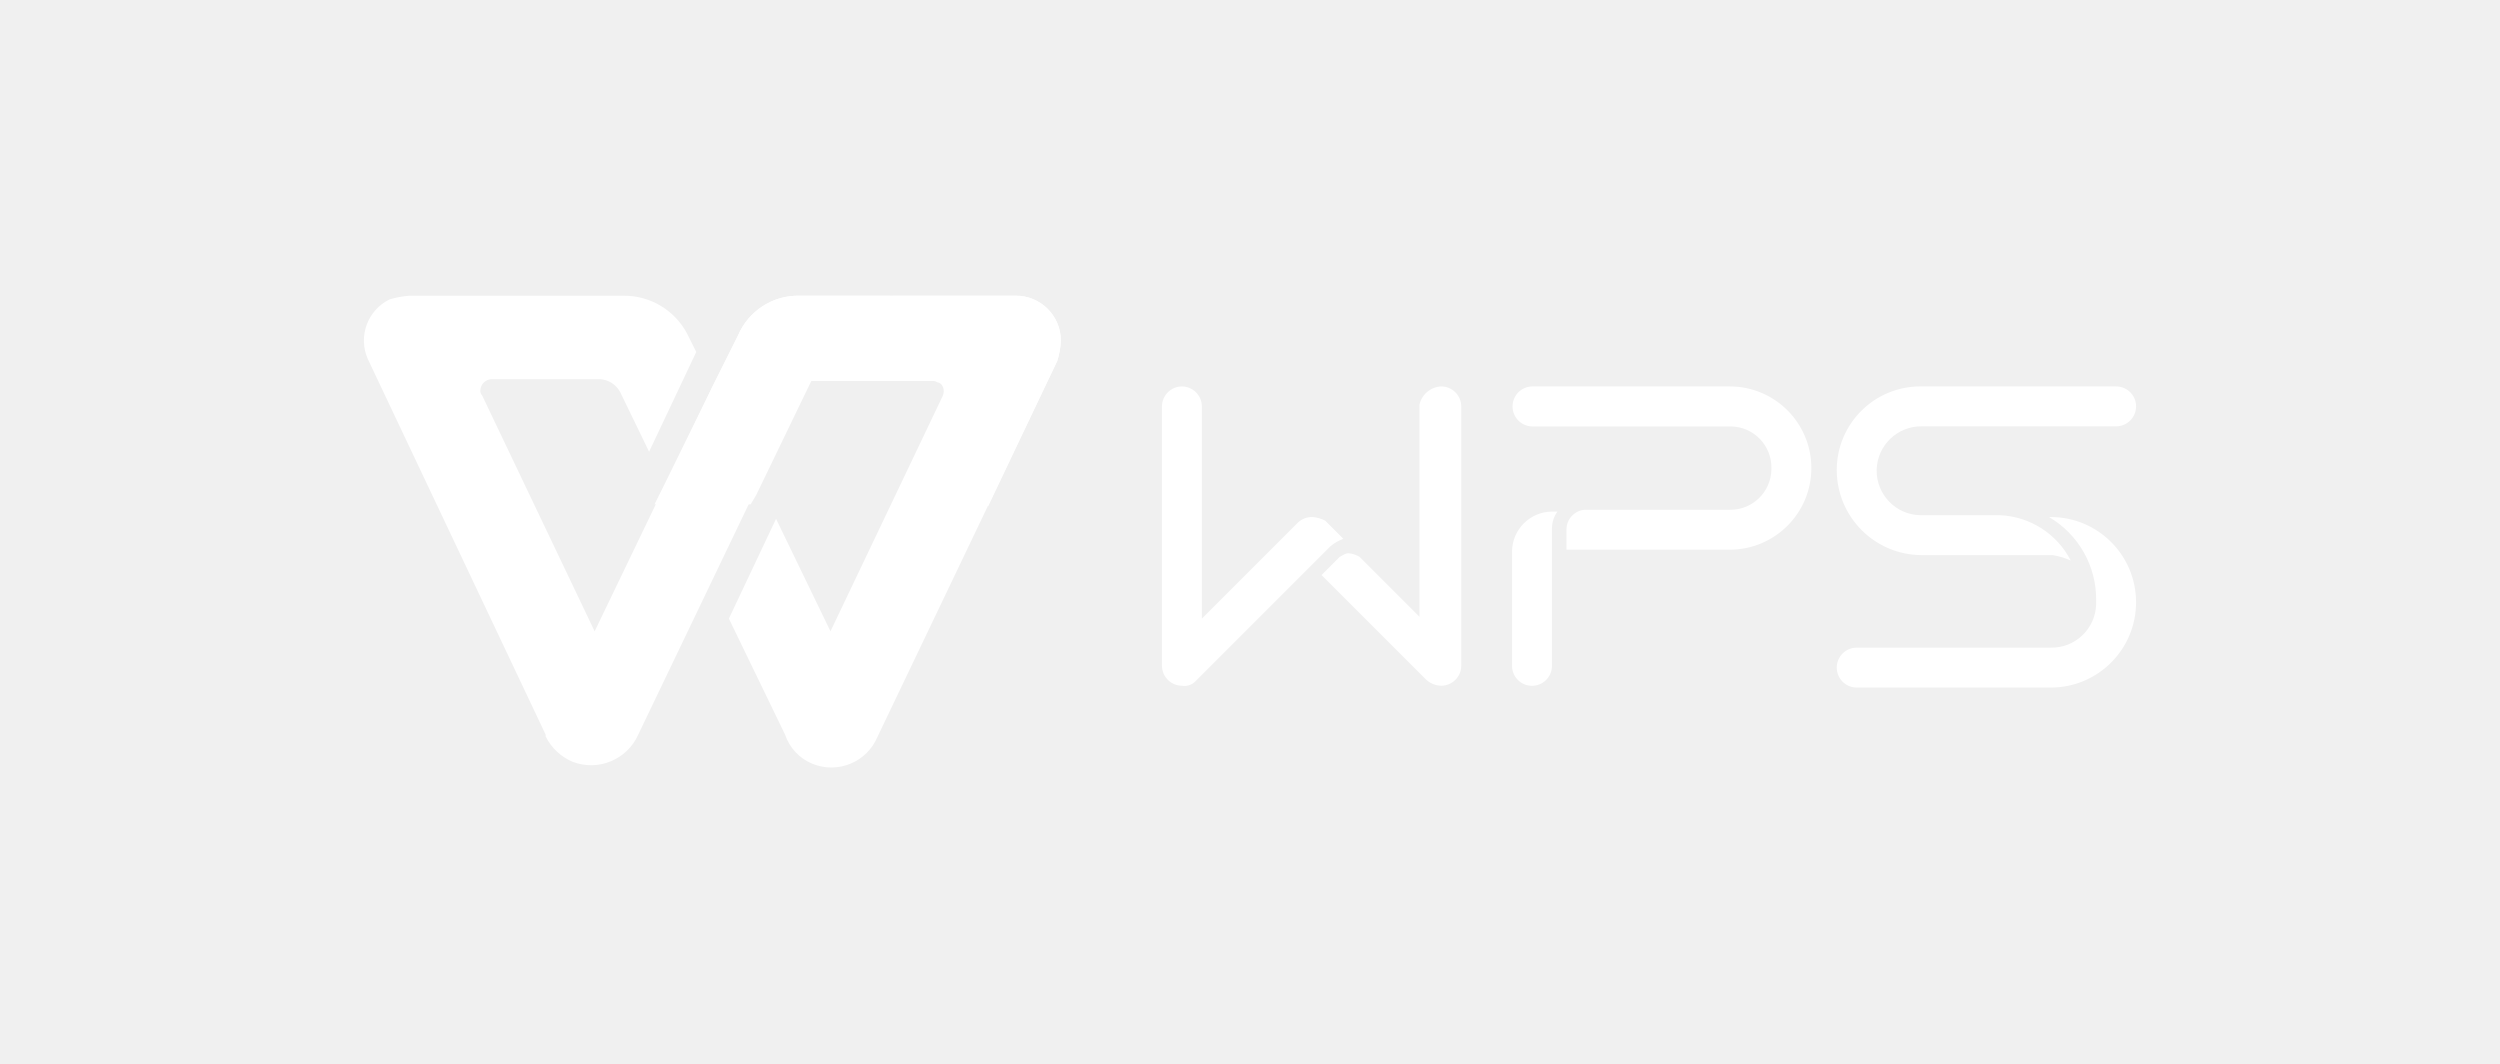
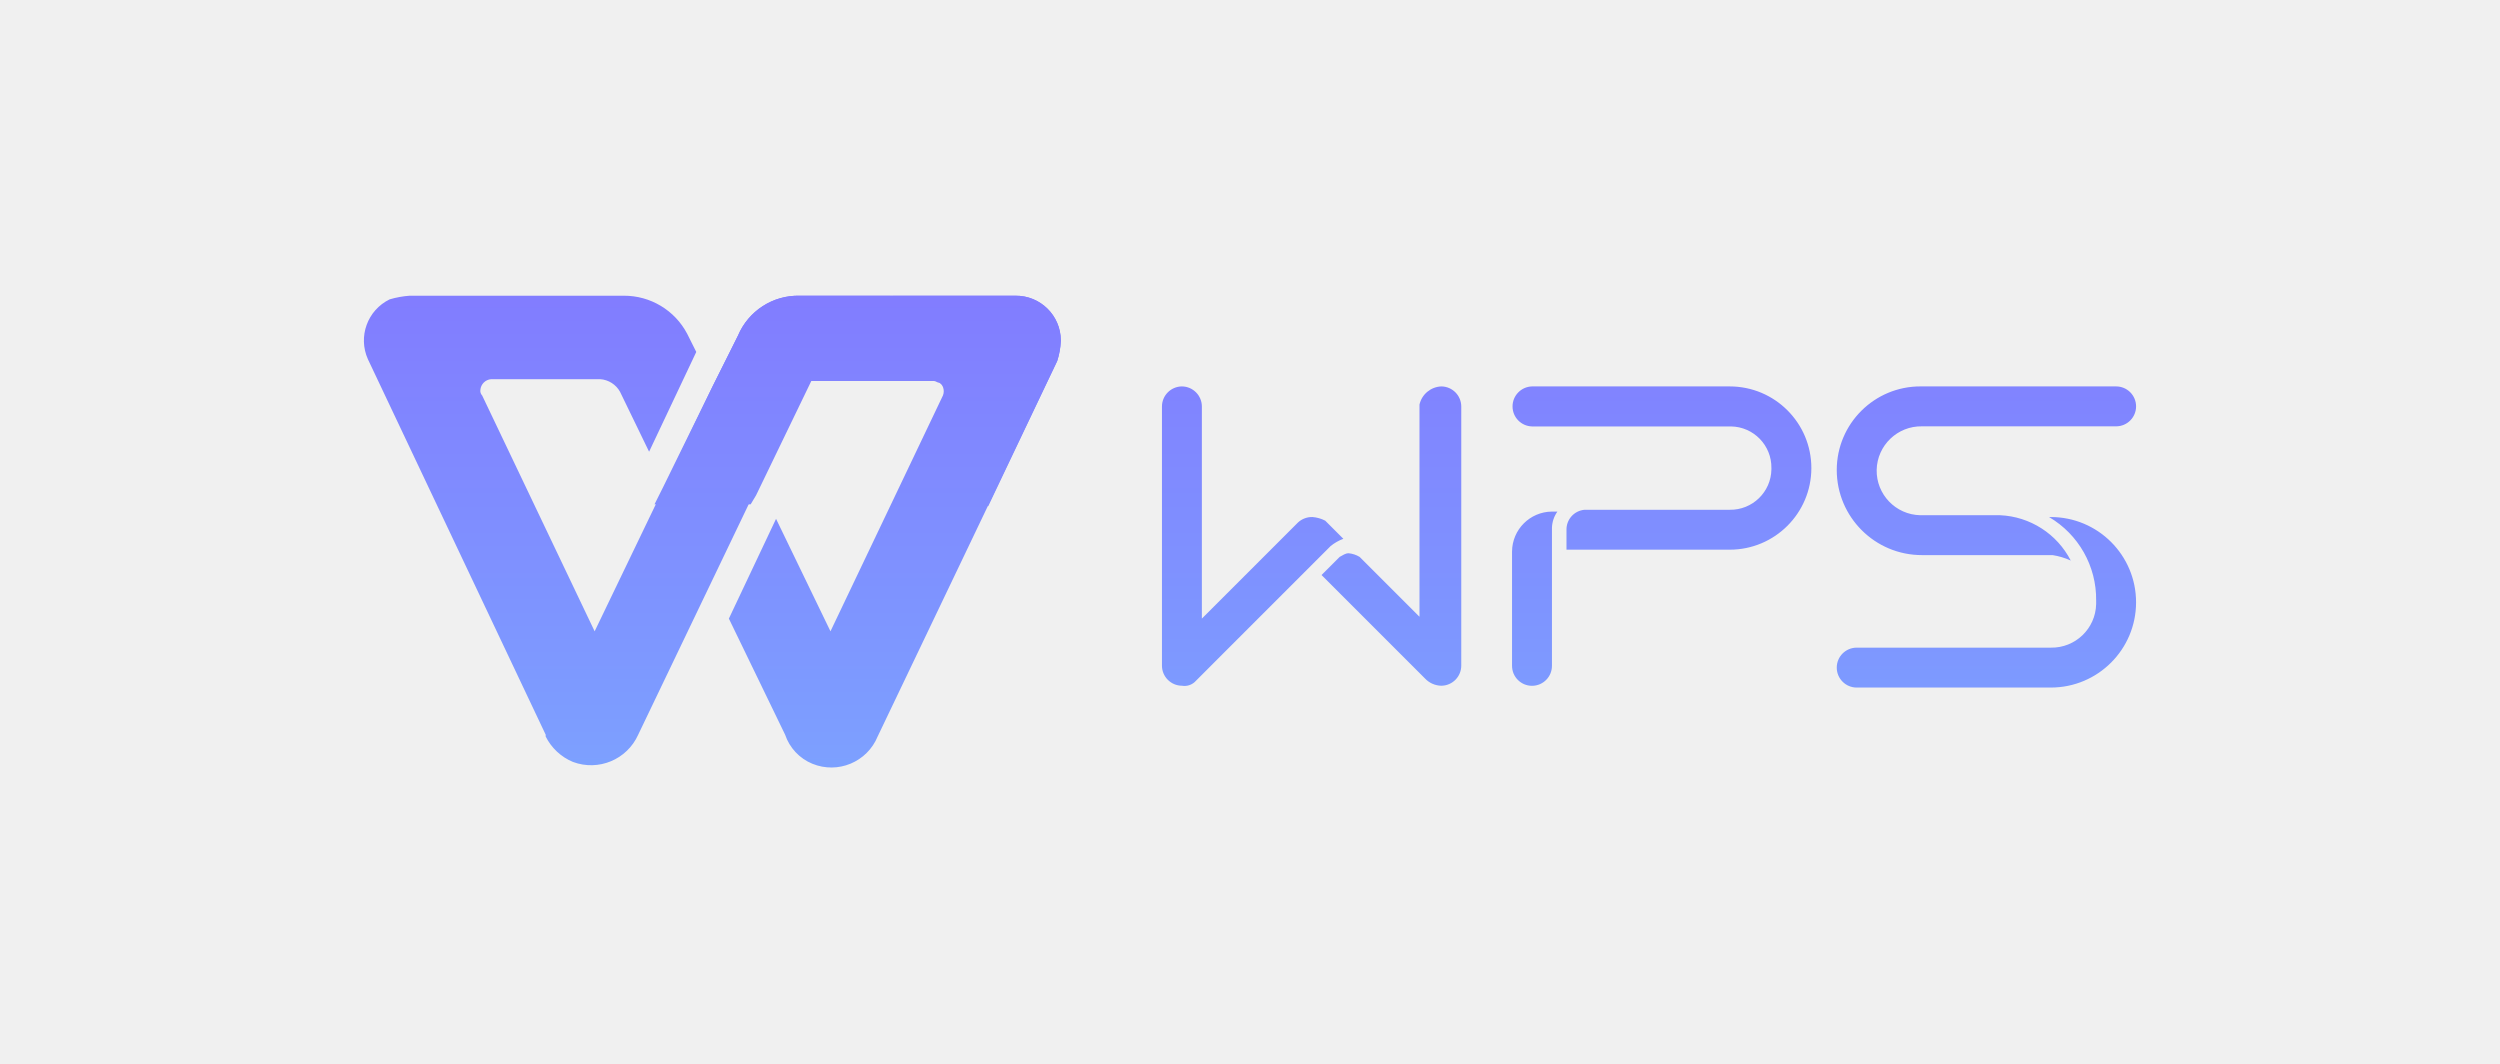
- <svg xmlns="http://www.w3.org/2000/svg" width="174" height="74" viewBox="0 0 174 74">
+ <svg xmlns="http://www.w3.org/2000/svg" xmlns:xlink="http://www.w3.org/1999/xlink" width="174" height="74" viewBox="0 0 174 74">
  <defs>
    <style>
-       .cls-1, .cls-2 {
+       .cls-1 {
        fill: #fff;
-       }
- 
-       .cls-1 {
        opacity: 0;
      }

-       .cls-2 {
+       .cls-2, .cls-3, .cls-4, .cls-5 {
        fill-rule: evenodd;
      }
+ 
+       .cls-2 {
+         fill: url(#linear-gradient);
+       }
+ 
+       .cls-3 {
+         fill: url(#linear-gradient-2);
+       }
+ 
+       .cls-4 {
+         fill: url(#linear-gradient-3);
+       }
+ 
+       .cls-5 {
+         fill: url(#linear-gradient-4);
+       }
    </style>
+     <linearGradient id="linear-gradient" x1="114.772" y1="18.2" x2="114.772" y2="56.005" gradientUnits="userSpaceOnUse">
+       <stop offset="0" stop-color="#827aff" />
+       <stop offset="1" stop-color="#7ca3ff" />
+     </linearGradient>
+     <linearGradient id="linear-gradient-2" x1="49.581" y1="18.2" x2="49.581" y2="56.005" xlink:href="#linear-gradient" />
+     <linearGradient id="linear-gradient-3" x1="53.824" y1="18.2" x2="53.824" y2="56.005" xlink:href="#linear-gradient" />
+     <linearGradient id="linear-gradient-4" x1="65.124" y1="18.2" x2="65.124" y2="56.005" xlink:href="#linear-gradient" />
  </defs>
  <g id="Layer_2" data-name="Layer 2">
    <g id="Layer_2-2" data-name="Layer 2">
      <rect class="cls-1" width="174" height="74" />
    </g>
    <g id="Layer_1-2" data-name="Layer 1">
      <g id="Header">
        <g id="WPS_LOGO_Normal" data-name="WPS LOGO Normal">
          <g id="编组">
            <g id="编组-6">
              <path id="Combined-Shape" class="cls-2" d="M100.315,26.895a1.4,1.4,0,0,1,1.389,1.389v18.054a1.4,1.4,0,0,1-1.389,1.389,1.6,1.6,0,0,1-1.136-.505l-7.2-7.2,1.136-1.136.126-.126c.253-.126.379-.253.631-.253a1.794,1.794,0,0,1,.758.253l.126.126h0l4.04,4.04v-14.768A1.624,1.624,0,0,1,100.315,26.895Zm-18.054,0a1.4,1.4,0,0,1,1.389,1.389v14.771l6.691-6.691a1.434,1.434,0,0,1,1.01-.379,2.341,2.341,0,0,1,.884.253l.126.126,1.136,1.136a3.165,3.165,0,0,0-.884.505l-.126.126-7.7,7.7h0l-1.515,1.517-.126.126a1.065,1.065,0,0,1-.884.253,1.4,1.4,0,0,1-1.39-1.389v-18.054A1.4,1.4,0,0,1,82.261,26.895Zm26.134,8.712a2.036,2.036,0,0,0-.379,1.136v9.6a1.389,1.389,0,0,1-2.778,0v-7.959a2.8,2.8,0,0,1,2.778-2.778Zm34.215.379h.126a5.934,5.934,0,1,1,.001,11.868H129.227a1.389,1.389,0,0,1,0-2.778h13.509a3.1,3.1,0,0,0,3.156-3.03h0v-.251a6.635,6.635,0,0,0-3.282-5.81Zm4.672-9.091a1.389,1.389,0,1,1,0,2.778h-13.51a3.1,3.1,0,0,0-3.156,3.03h0a3.1,3.1,0,0,0,3.03,3.156h5.555a5.82,5.82,0,0,1,4.924,3.156,4.81,4.81,0,0,0-1.263-.379h-9.09a5.927,5.927,0,0,1-5.934-5.92q0-.007,0-.014a5.821,5.821,0,0,1,5.834-5.808q.05 0.0.1.001Zm-26.893,0a5.681,5.681,0,0,1,0,11.363h-11.362v-1.389a1.376,1.376,0,0,1,1.263-1.389h10.1a2.857,2.857,0,0,0,2.9-2.813q.001-.043,0-.087a2.857,2.857,0,0,0-2.813-2.9q-.043-.001-.087,0h-13.762a1.393,1.393,0,0,1,0-2.785Z" />
            </g>
          </g>
          <g id="编组-7">
-             <path id="路径" class="cls-2" d="M54.644,51.135l-3.914-8.08,3.283-6.944,3.788,7.828h0l7.827-16.413a.8.8,0,0,0-.379-1.01c-.126,0-.253-.126-.379-.126h-8.585l-11.867,24.745a3.593,3.593,0,0,1-4.545,1.894,3.712,3.712,0,0,1-1.894-1.768v-.126l-12.373-26.134a3.185,3.185,0,0,1,1.515-4.166,6.515,6.515,0,0,1,1.389-.253h14.9a4.955,4.955,0,0,1,4.419,2.651l.631,1.263-3.283,6.944-2.02-4.166a1.713,1.713,0,0,0-1.389-.884h-7.577a.815.815,0,0,0-.758.758.464.464,0,0,0,.126.379l7.828,16.413h0l4.924-10.228h0l3.283-6.817h0l1.768-3.535a4.541,4.541,0,0,1,4.292-2.778h15.024a3.126,3.126,0,0,1,3.156,3.096q0.0.03,0,.06a5.369,5.369,0,0,1-.253,1.389l-12.498,26.135h0a3.482,3.482,0,0,1-4.545,1.894,3.341,3.341,0,0,1-1.894-2.02Z" />
-             <path id="形状结合" class="cls-2" d="M52.245,35.101h-6.691l.631-1.263h0l3.409-6.943,1.768-3.535a4.541,4.541,0,0,1,4.292-2.778h6.439a4.693,4.693,0,0,0-4.039,2.651h0l-5.43,11.237Z" />
-             <path id="路径-2" data-name="路径" class="cls-2" d="M70.679,20.582a3.126,3.126,0,0,1,3.156,3.096q0.0.03,0,.06a5.369,5.369,0,0,1-.253,1.389l-4.8,10.1-6.313-.631,3.286-6.944a.8.8,0,0,0-.379-1.01c-.126,0-.253-.126-.379-.126h-8.585l1.515-3.156a4.741,4.741,0,0,1,4.293-2.778Z" />
+             <path id="路径" class="cls-3" d="M54.644,51.135l-3.914-8.08,3.283-6.944,3.788,7.828h0l7.827-16.413a.8.8,0,0,0-.379-1.01c-.126,0-.253-.126-.379-.126h-8.585l-11.867,24.745a3.593,3.593,0,0,1-4.545,1.894,3.712,3.712,0,0,1-1.894-1.768v-.126l-12.373-26.134a3.185,3.185,0,0,1,1.515-4.166,6.515,6.515,0,0,1,1.389-.253h14.9a4.955,4.955,0,0,1,4.419,2.651l.631,1.263-3.283,6.944-2.02-4.166a1.713,1.713,0,0,0-1.389-.884h-7.577a.815.815,0,0,0-.758.758.464.464,0,0,0,.126.379l7.828,16.413h0l4.924-10.228h0l3.283-6.817h0l1.768-3.535a4.541,4.541,0,0,1,4.292-2.778h15.024a3.126,3.126,0,0,1,3.156,3.096q0.0.03,0,.06a5.369,5.369,0,0,1-.253,1.389l-12.498,26.135h0a3.482,3.482,0,0,1-4.545,1.894,3.341,3.341,0,0,1-1.894-2.02Z" />
+             <path id="形状结合" class="cls-4" d="M52.245,35.101h-6.691l.631-1.263h0l3.409-6.943,1.768-3.535a4.541,4.541,0,0,1,4.292-2.778h6.439a4.693,4.693,0,0,0-4.039,2.651h0l-5.43,11.237Z" />
+             <path id="路径-2" data-name="路径" class="cls-5" d="M70.679,20.582a3.126,3.126,0,0,1,3.156,3.096q0.0.03,0,.06a5.369,5.369,0,0,1-.253,1.389l-4.8,10.1-6.313-.631,3.286-6.944a.8.8,0,0,0-.379-1.01c-.126,0-.253-.126-.379-.126h-8.585l1.515-3.156a4.741,4.741,0,0,1,4.293-2.778Z" />
          </g>
        </g>
      </g>
    </g>
  </g>
</svg>
